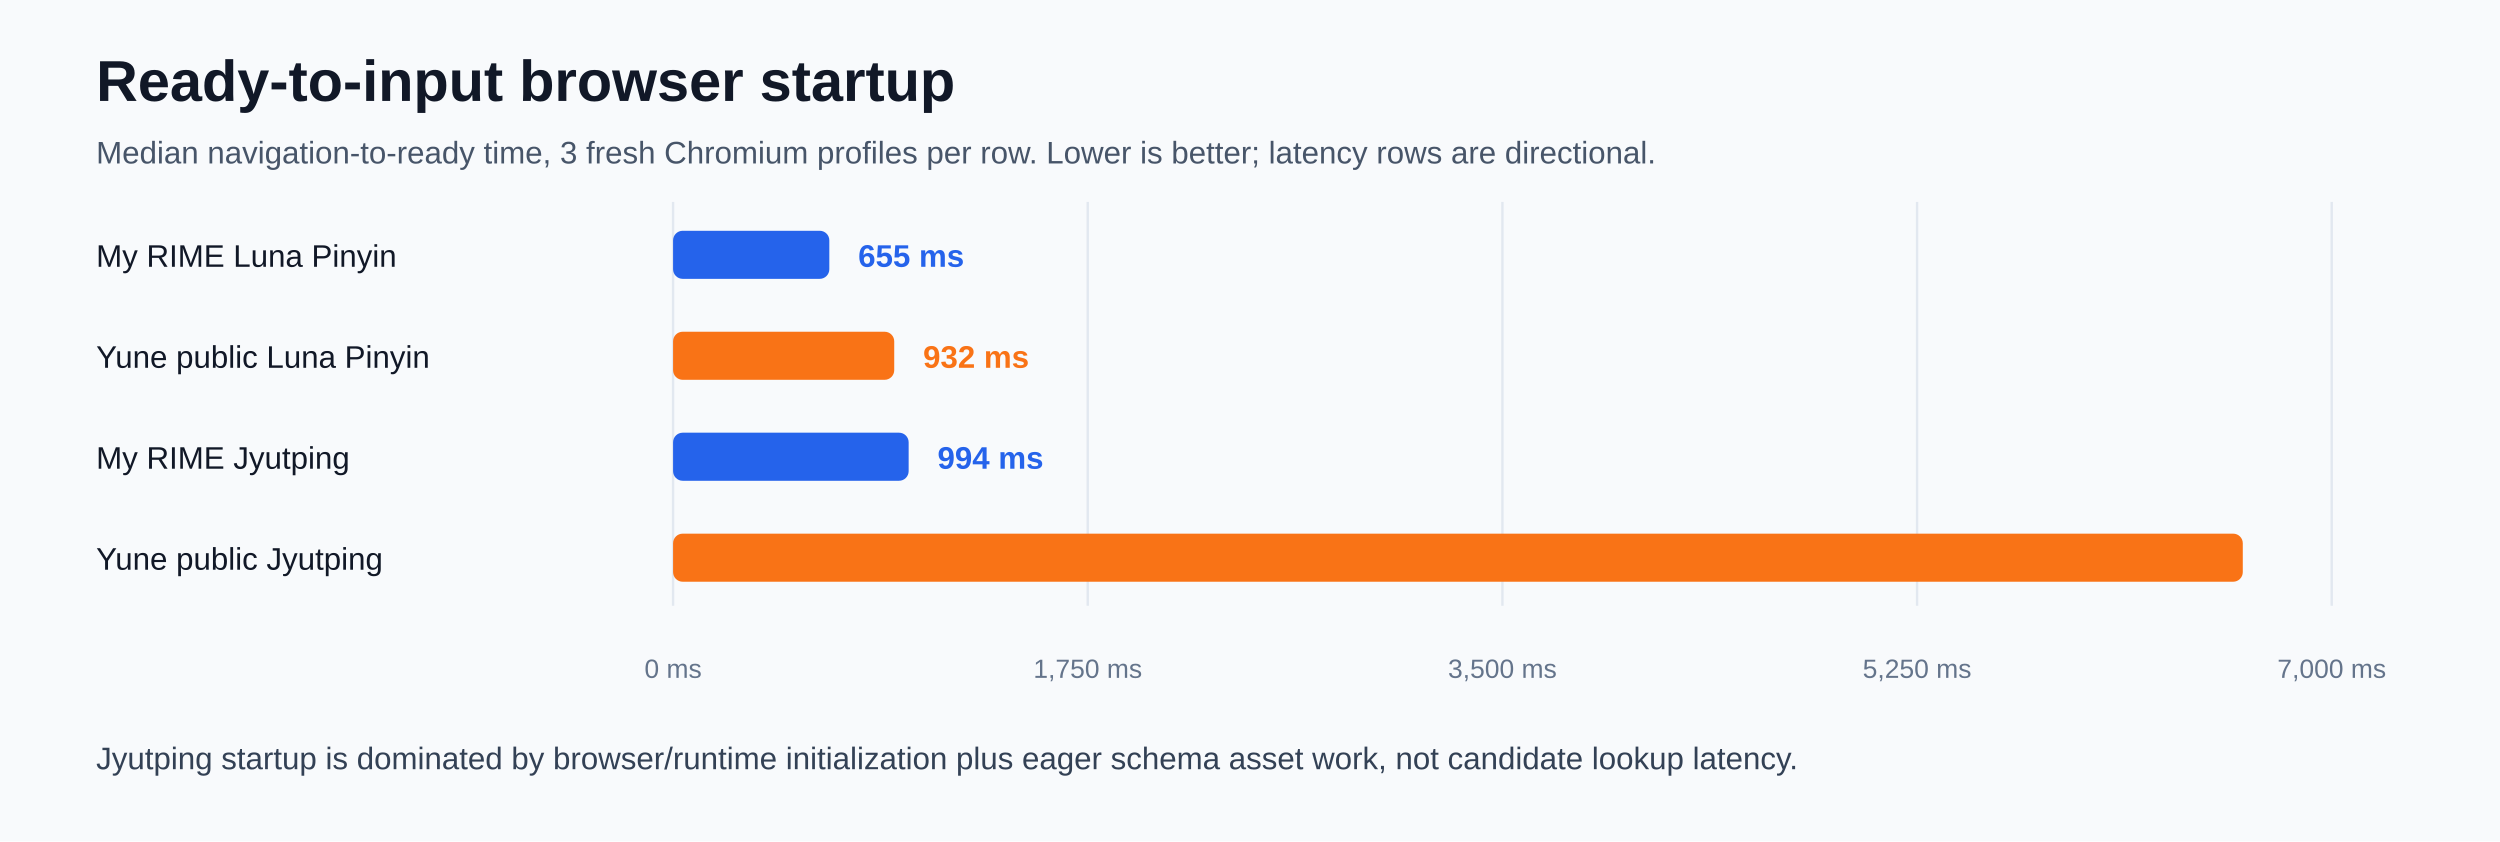
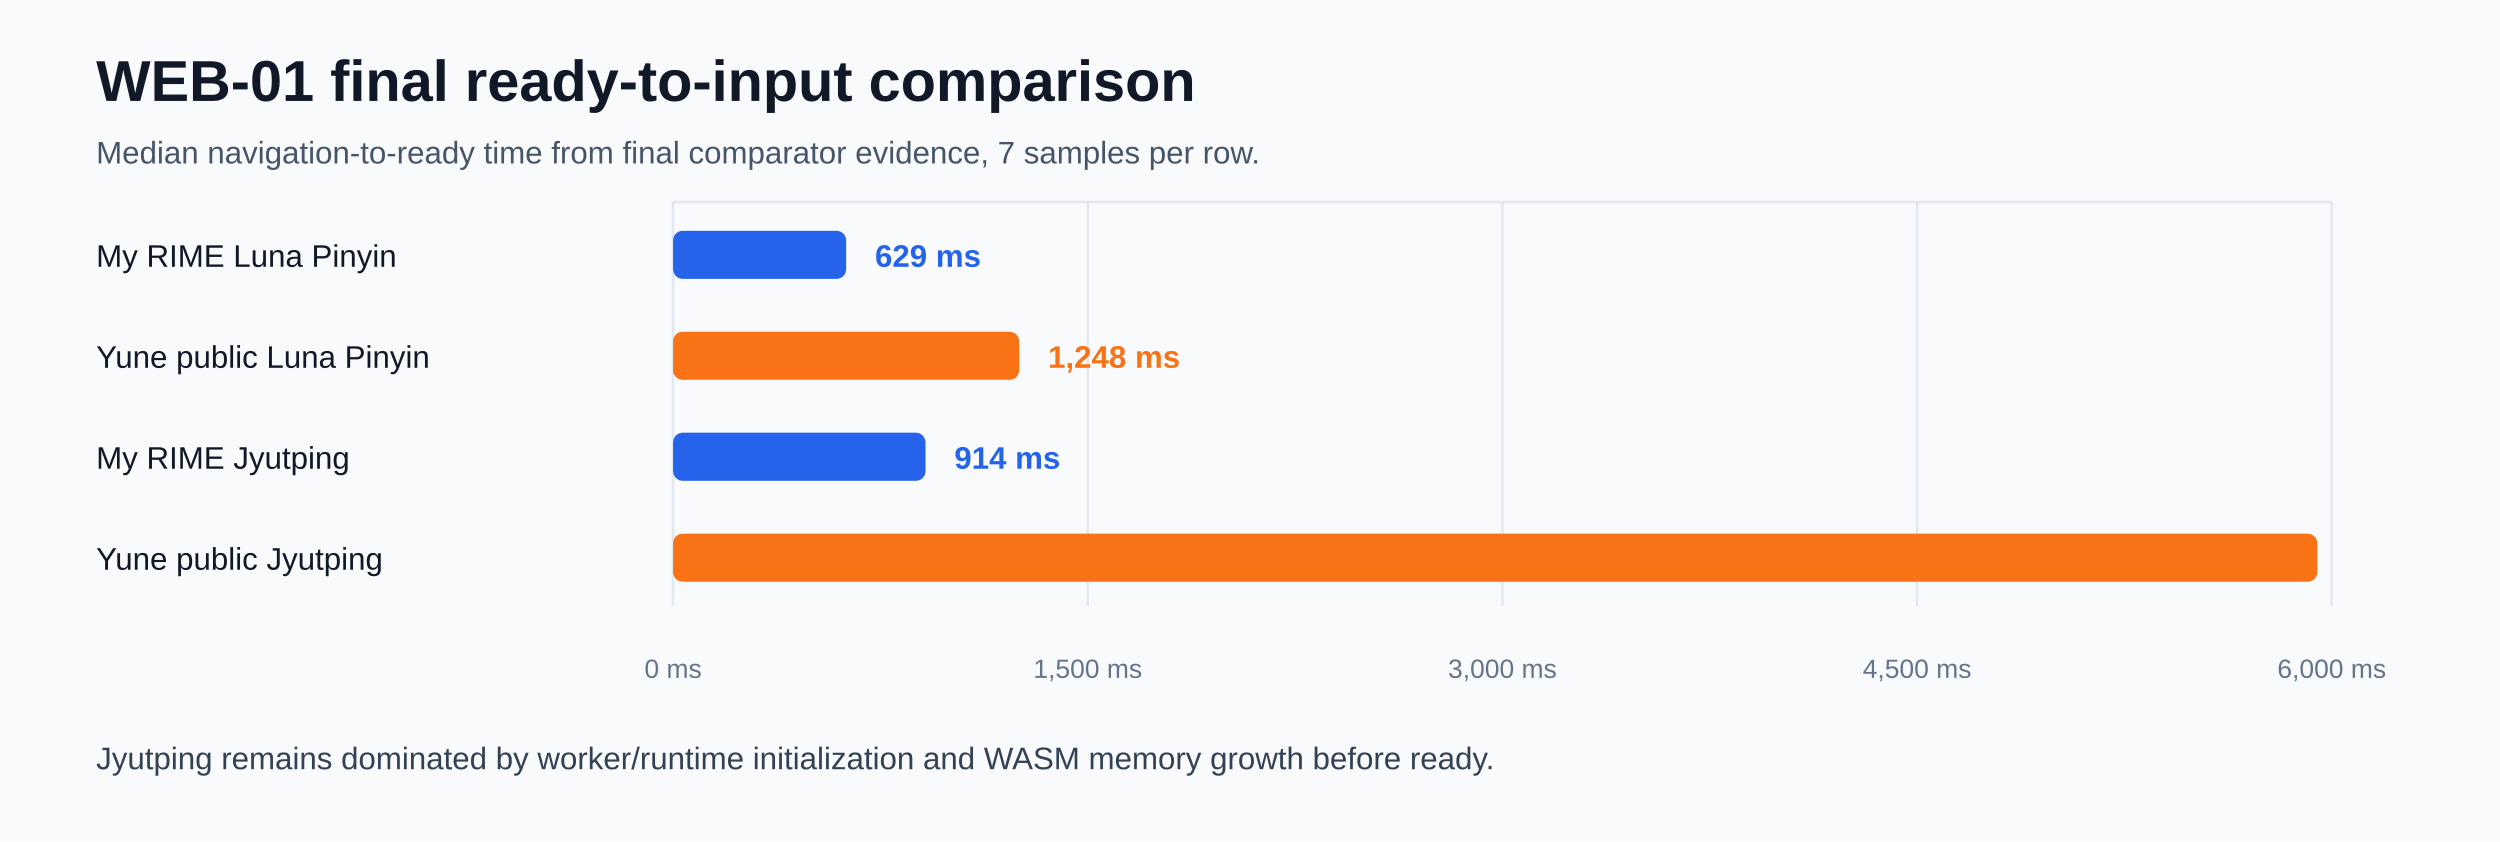
<svg xmlns="http://www.w3.org/2000/svg" width="1040" height="350" viewBox="0 0 1040 350" role="img" aria-labelledby="title desc">
  <rect width="1040" height="350" fill="#f8fafc" />
-   <text x="40" y="42" font-family="Segoe UI, Arial, sans-serif" font-size="24" font-weight="700" fill="#111827">Ready-to-input browser startup</text>
-   <text x="40" y="68" font-family="Segoe UI, Arial, sans-serif" font-size="13" fill="#475569">Median navigation-to-ready time, 3 fresh Chromium profiles per row. Lower is better; latency rows are directional.</text>
-   <line x1="280.0" x2="280.0" y1="84" y2="252" stroke="#e2e8f0" />
-   <text x="280.0" y="282" text-anchor="middle" font-family="Segoe UI, Arial, sans-serif" font-size="11" fill="#64748b">0 ms</text>
+   <text x="40" y="42" font-family="Segoe UI, Arial, sans-serif" font-size="24" font-weight="700" fill="#111827">WEB-01 final ready-to-input comparison</text>
+   <text x="40" y="68" font-family="Segoe UI, Arial, sans-serif" font-size="13" fill="#475569">Median navigation-to-ready time from final comparator evidence, 7 samples per row.</text>
+   <line x1="280" x2="970" y1="84" y2="84" stroke="#e2e8f0" />
+   <line x1="280" x2="280" y1="84" y2="252" stroke="#e2e8f0" />
  <line x1="452.5" x2="452.5" y1="84" y2="252" stroke="#e2e8f0" />
-   <text x="452.5" y="282" text-anchor="middle" font-family="Segoe UI, Arial, sans-serif" font-size="11" fill="#64748b">1,750 ms</text>
-   <line x1="625.0" x2="625.0" y1="84" y2="252" stroke="#e2e8f0" />
-   <text x="625.0" y="282" text-anchor="middle" font-family="Segoe UI, Arial, sans-serif" font-size="11" fill="#64748b">3,500 ms</text>
+   <line x1="625" x2="625" y1="84" y2="252" stroke="#e2e8f0" />
  <line x1="797.5" x2="797.5" y1="84" y2="252" stroke="#e2e8f0" />
-   <text x="797.5" y="282" text-anchor="middle" font-family="Segoe UI, Arial, sans-serif" font-size="11" fill="#64748b">5,250 ms</text>
-   <line x1="970.0" x2="970.0" y1="84" y2="252" stroke="#e2e8f0" />
-   <text x="970.0" y="282" text-anchor="middle" font-family="Segoe UI, Arial, sans-serif" font-size="11" fill="#64748b">7,000 ms</text>
+   <line x1="970" x2="970" y1="84" y2="252" stroke="#e2e8f0" />
+   <text x="280" y="282" text-anchor="middle" font-family="Segoe UI, Arial, sans-serif" font-size="11" fill="#64748b">0 ms</text>
+   <text x="452.5" y="282" text-anchor="middle" font-family="Segoe UI, Arial, sans-serif" font-size="11" fill="#64748b">1,500 ms</text>
+   <text x="625" y="282" text-anchor="middle" font-family="Segoe UI, Arial, sans-serif" font-size="11" fill="#64748b">3,000 ms</text>
+   <text x="797.5" y="282" text-anchor="middle" font-family="Segoe UI, Arial, sans-serif" font-size="11" fill="#64748b">4,500 ms</text>
+   <text x="970" y="282" text-anchor="middle" font-family="Segoe UI, Arial, sans-serif" font-size="11" fill="#64748b">6,000 ms</text>
  <text x="40" y="111" font-family="Segoe UI, Arial, sans-serif" font-size="13" fill="#111827">My RIME Luna Pinyin</text>
-   <rect x="280" y="96" width="65" height="20" rx="4" fill="#2563eb" />
-   <text x="357" y="111" font-family="Segoe UI, Arial, sans-serif" font-size="13" font-weight="600" fill="#2563eb">655 ms</text>
+   <rect x="280" y="96" width="72" height="20" rx="4" fill="#2563eb" />
+   <text x="364" y="111" font-family="Segoe UI, Arial, sans-serif" font-size="13" font-weight="600" fill="#2563eb">629 ms</text>
  <text x="40" y="153" font-family="Segoe UI, Arial, sans-serif" font-size="13" fill="#111827">Yune public Luna Pinyin</text>
-   <rect x="280" y="138" width="92" height="20" rx="4" fill="#f97316" />
-   <text x="384" y="153" font-family="Segoe UI, Arial, sans-serif" font-size="13" font-weight="600" fill="#f97316">932 ms</text>
+   <rect x="280" y="138" width="144" height="20" rx="4" fill="#f97316" />
+   <text x="436" y="153" font-family="Segoe UI, Arial, sans-serif" font-size="13" font-weight="600" fill="#f97316">1,248 ms</text>
  <text x="40" y="195" font-family="Segoe UI, Arial, sans-serif" font-size="13" fill="#111827">My RIME Jyutping</text>
-   <rect x="280" y="180" width="98" height="20" rx="4" fill="#2563eb" />
-   <text x="390" y="195" font-family="Segoe UI, Arial, sans-serif" font-size="13" font-weight="600" fill="#2563eb">994 ms</text>
+   <rect x="280" y="180" width="105" height="20" rx="4" fill="#2563eb" />
+   <text x="397" y="195" font-family="Segoe UI, Arial, sans-serif" font-size="13" font-weight="600" fill="#2563eb">914 ms</text>
  <text x="40" y="237" font-family="Segoe UI, Arial, sans-serif" font-size="13" fill="#111827">Yune public Jyutping</text>
-   <rect x="280" y="222" width="653" height="20" rx="4" fill="#f97316" />
-   <text x="830" y="237" font-family="Segoe UI, Arial, sans-serif" font-size="13" font-weight="600" fill="#f97316">6,621 ms</text>
-   <text x="40" y="320" font-family="Segoe UI, Arial, sans-serif" font-size="13" fill="#334155">Jyutping startup is dominated by browser/runtime initialization plus eager schema asset work, not candidate lookup latency.</text>
+   <rect x="280" y="222" width="684" height="20" rx="4" fill="#f97316" />
+   <text x="830" y="237" font-family="Segoe UI, Arial, sans-serif" font-size="13" font-weight="600" fill="#f97316">5,948 ms</text>
+   <text x="40" y="320" font-family="Segoe UI, Arial, sans-serif" font-size="13" fill="#334155">Jyutping remains dominated by worker/runtime initialization and WASM memory growth before ready.</text>
</svg>
